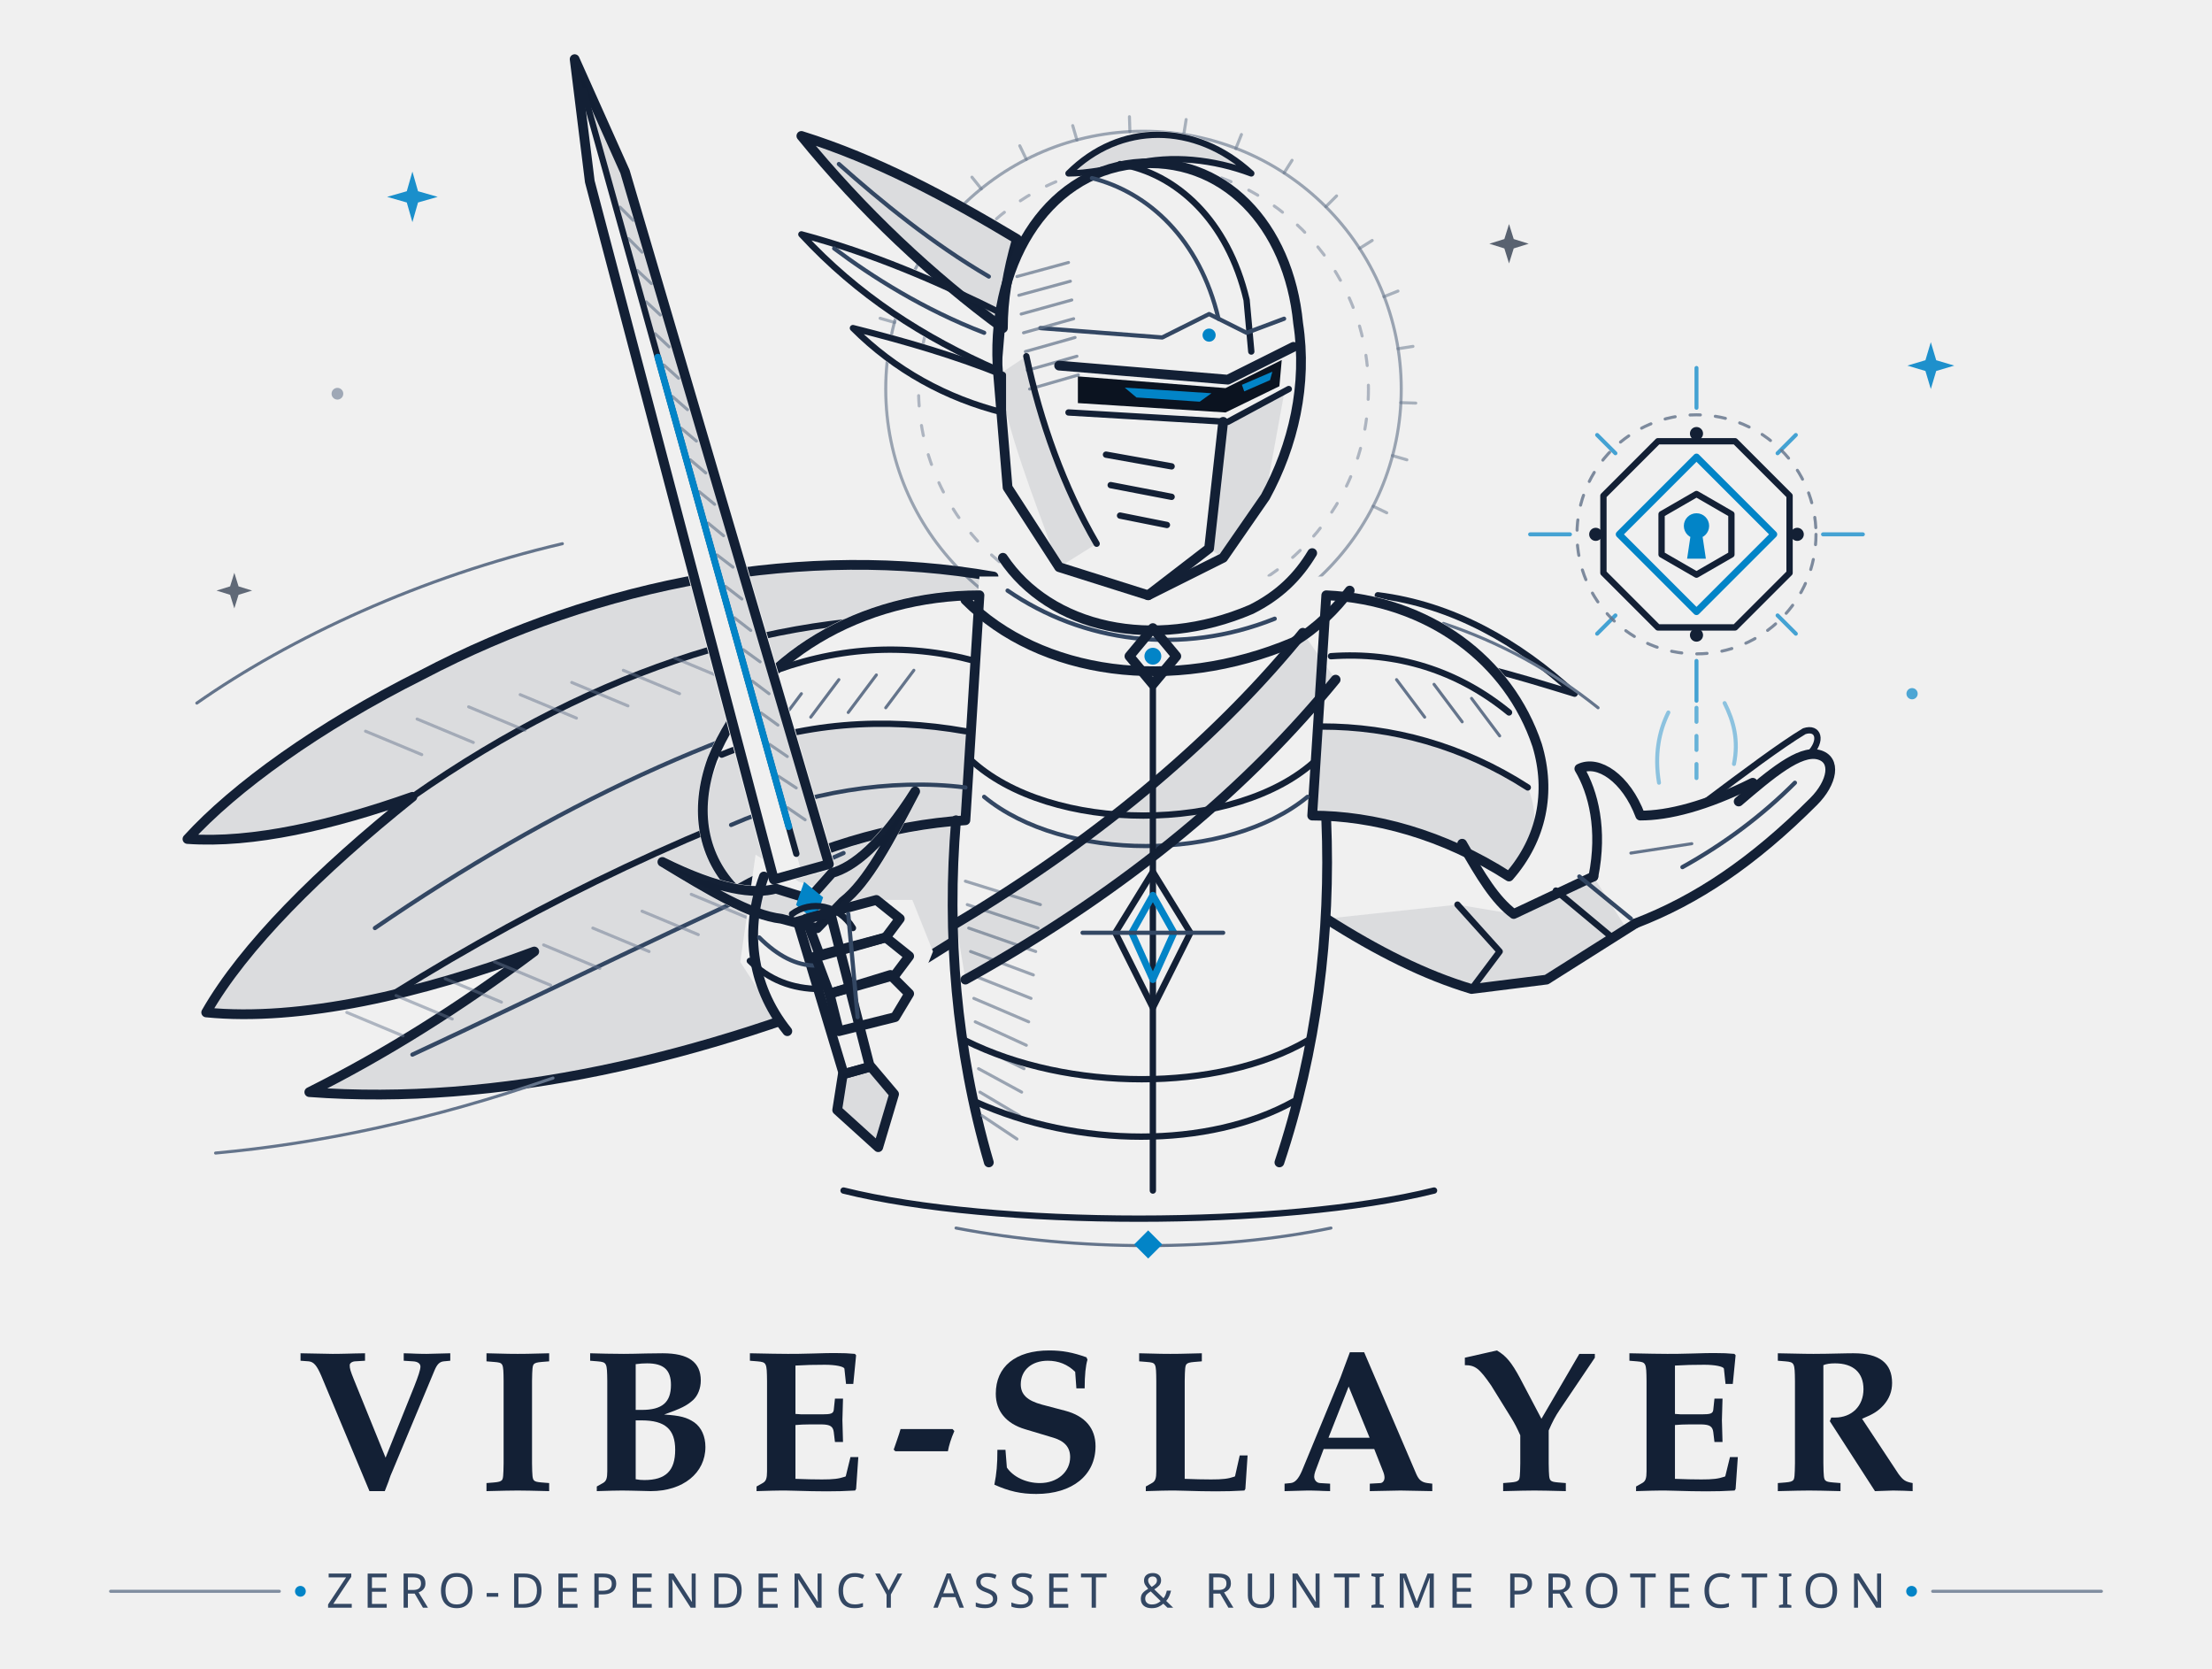
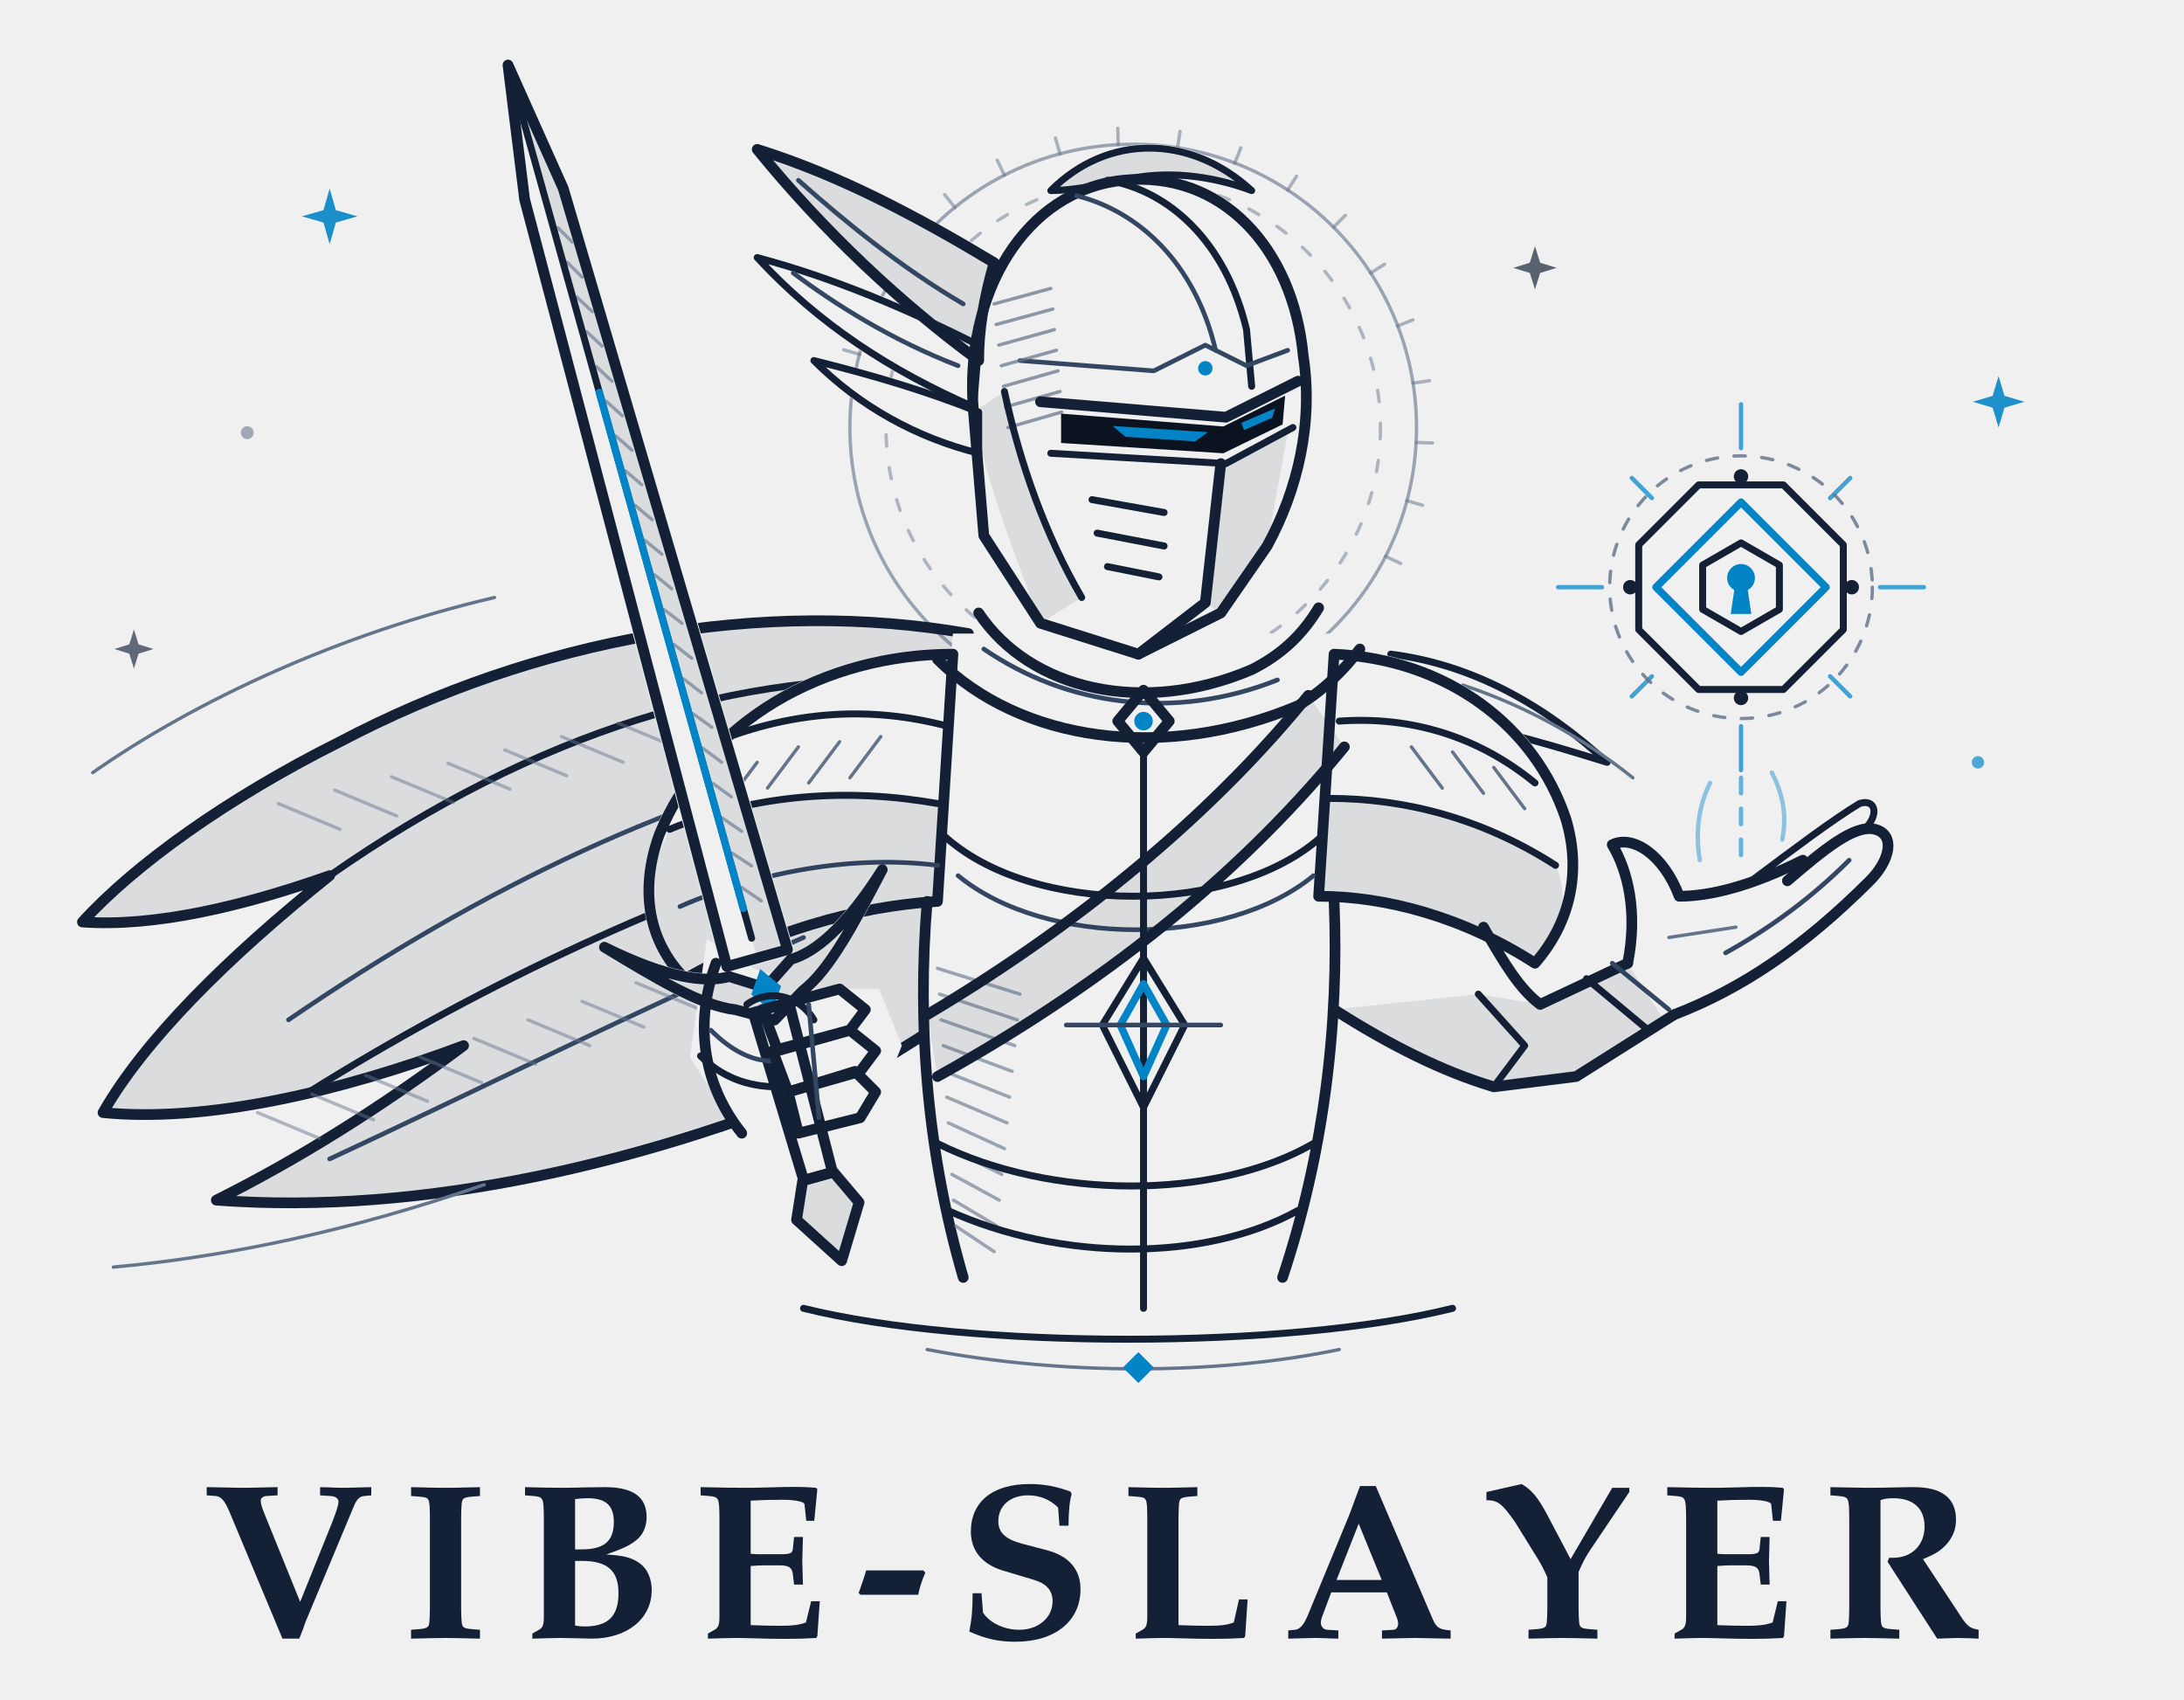
- <svg xmlns="http://www.w3.org/2000/svg" width="472" height="356" viewBox="104 20 472 356" role="img" aria-label="Vibe-Slayer — Zero-Dependency Asset and Runtime Protection">
+ <svg xmlns="http://www.w3.org/2000/svg" width="424" height="330" viewBox="128 20 424 330" role="img" aria-label="Vibe-Slayer">
  <defs>
    <style>
      .ink-heavy { fill: none; stroke: #132035; stroke-width: 2.08; stroke-linecap: round; stroke-linejoin: round; }
      .ink-med   { fill: none; stroke: #132035; stroke-width: 1.35; stroke-linecap: round; stroke-linejoin: round; }
      .ink-fine  { fill: none; stroke: #334763; stroke-width: 0.9; stroke-linecap: round; stroke-linejoin: round; }
      .ink-hair  { fill: none; stroke: #64748B; stroke-width: 0.65; stroke-linecap: round; stroke-linejoin: round; }
      .ink-fill  { fill: #132035; stroke: none; }
-       .ink-mid-fill { fill: #334763; stroke: none; }
      .ink-shade { fill: #132035; fill-opacity: 0.09; stroke: none; }
      .accent-line { fill: none; stroke: #0284C7; stroke-width: 1.45; stroke-linecap: round; stroke-linejoin: round; }
      .accent-fine { fill: none; stroke: #0284C7; stroke-width: 0.85; stroke-linecap: round; stroke-linejoin: round; }
      .accent-fill { fill: #0284C7; stroke: none; }
    </style>
    <mask id="mask-behind-all">
      <rect x="0" y="0" width="680" height="384" fill="white" />
      <path d="M 317,100 C 315,77 327,57 346,55 C 365,53 379,68 381,89 C 383,102 380,115 374,126 L 365,139 L 349,147 L 330,141 L 319,124 Z" fill="black" stroke="black" stroke-width="2.2" />
      <path d="M 318,90 C 303,79 288,65 275,49 C 291,54 306,62 321,71 C 319,78 318,84 318,90 Z" fill="black" stroke="black" stroke-width="1.8" />
      <path d="M 317,99 C 301,92 287,83 275,70 C 290,74 304,80 318,87 Z" fill="black" stroke="black" stroke-width="1.6" />
      <path d="M 318,108 C 306,105 295,99 286,90 C 298,93 308,96 318,100 Z" fill="black" stroke="black" stroke-width="1.5" />
      <path d="M 332,57 C 343,46 359,46 371,57 C 363,54 354,53 346,55 C 341,56 336,57 332,57 Z" fill="black" stroke="black" stroke-width="1.5" />
      <path d="M 313,147 C 288,147 265,160 256,182 C 252,193 254,203 261,210 C 277,201 294,196 310,195 Z" fill="black" stroke="black" stroke-width="2.2" />
      <path d="M 387,147 C 409,148 426,161 432,179 C 435,189 433,199 426,207 C 412,198 397,194 384,194 Z" fill="black" stroke="black" stroke-width="2.2" />
      <path d="M 313,143 L 387,143 L 388,200 C 388,224 385,246 377,269 L 349,278 L 315,269 C 308,246 306,224 308,198 Z" fill="black" />
      <path d="M 385,204 L 417,228 L 439,225 L 463,205 L 486,192 L 494,181 L 472,185 L 456,188 L 444,185 L 434,202 L 420,196 Z" fill="black" stroke="black" stroke-width="2.0" />
      <path d="M 269.12,207.64 L 229.85,58.72 L 226.62,32.62 L 237.36,56.62 L 280.88,204.36 Z" fill="black" stroke="black" stroke-width="2.4" />
      <path d="M 245.34,203.89 C 257.39,209.88 264.94,210.88 269.57,209.59 L 276.61,211.78 L 281.51,206.26 C 286.13,204.97 292.07,200.20 299.28,188.84 C 293.86,199.18 289.13,208.28 283.83,212.36 L 278.36,218.04 L 270.74,216.02 C 264.09,215.27 255.33,209.93 245.34,203.89 Z" fill="black" stroke="black" stroke-width="2.2" />
      <path d="M 274.22,216.60 L 284.03,249.16 L 289.62,247.60 L 281.16,214.66 Z" fill="black" stroke="black" stroke-width="2.0" />
      <path d="M 283.84,249.21 L 282.64,256.82 L 291.40,264.75 L 294.78,253.43 L 289.81,247.55 Z" fill="black" stroke="black" stroke-width="2.0" />
      <path d="M 266,204 L 263,225 L 274,242 L 296,238 L 302,223 L 298,213 L 286,213 L 274,209 Z" fill="black" stroke="black" stroke-width="2.0" />
    </mask>
    <mask id="mask-behind-sword">
      <rect x="0" y="0" width="680" height="384" fill="white" />
      <path d="M 269.12,207.64 L 229.85,58.72 L 226.62,32.62 L 237.36,56.62 L 280.88,204.36 Z" fill="black" stroke="black" stroke-width="2.4" />
      <path d="M 245.34,203.89 C 257.39,209.88 264.94,210.88 269.57,209.59 L 276.61,211.78 L 281.51,206.26 C 286.13,204.97 292.07,200.20 299.28,188.84 C 293.86,199.18 289.13,208.28 283.83,212.36 L 278.36,218.04 L 270.74,216.02 C 264.09,215.27 255.33,209.93 245.34,203.89 Z" fill="black" stroke="black" stroke-width="2.2" />
      <path d="M 274.22,216.60 L 284.03,249.16 L 289.62,247.60 L 281.16,214.66 Z" fill="black" stroke="black" stroke-width="2.0" />
      <path d="M 283.84,249.21 L 282.64,256.82 L 291.40,264.75 L 294.78,253.43 L 289.81,247.55 Z" fill="black" stroke="black" stroke-width="2.0" />
      <path d="M 266,204 L 263,225 L 274,242 L 296,238 L 302,223 L 298,213 L 286,213 L 274,209 Z" fill="black" stroke="black" stroke-width="2.0" />
    </mask>
  </defs>
  <g id="paladin-halo" mask="url(#mask-behind-all)">
    <circle cx="348" cy="103" r="55" class="ink-hair" opacity="0.62" />
    <circle cx="348" cy="103" r="48" class="ink-hair" stroke-dasharray="2.2 4.2" opacity="0.48" />
    <g class="ink-hair" opacity="0.52">
      <line x1="294.9" y1="88.8" x2="291.8" y2="87.9" />
      <line x1="299.0" y1="78.0" x2="296.1" y2="76.6" />
      <line x1="305.3" y1="68.4" x2="302.8" y2="66.4" />
      <line x1="313.4" y1="60.3" x2="311.4" y2="57.8" />
      <line x1="323.0" y1="54.0" x2="321.6" y2="51.1" />
      <line x1="333.8" y1="49.9" x2="332.9" y2="46.8" />
      <line x1="345.1" y1="48.1" x2="345.0" y2="44.9" />
      <line x1="356.6" y1="48.7" x2="357.1" y2="45.5" />
      <line x1="367.7" y1="51.7" x2="368.9" y2="48.7" />
      <line x1="378.0" y1="56.9" x2="379.7" y2="54.2" />
      <line x1="386.9" y1="64.1" x2="389.2" y2="61.8" />
      <line x1="394.1" y1="73.0" x2="396.8" y2="71.3" />
      <line x1="399.3" y1="83.3" x2="402.3" y2="82.1" />
      <line x1="402.3" y1="94.4" x2="405.5" y2="93.9" />
      <line x1="402.9" y1="105.9" x2="406.1" y2="106.0" />
      <line x1="401.1" y1="117.2" x2="404.2" y2="118.1" />
      <line x1="397.0" y1="128.0" x2="399.9" y2="129.4" />
    </g>
    <path class="accent-fill" d="M 192.00,56.60 L 193.20,60.80 L 197.40,62.00 L 193.20,63.20 L 192.00,67.40 L 190.80,63.20 L 186.60,62.00 L 190.80,60.80 Z" opacity="0.9" />
    <path class="ink-fill" d="M 154.00,142.20 L 154.90,145.10 L 157.80,146.00 L 154.90,146.90 L 154.00,149.80 L 153.10,146.90 L 150.20,146.00 L 153.10,145.10 Z" opacity="0.65" />
    <path class="ink-fill" d="M 426.00,67.80 L 427.00,71.00 L 430.20,72.00 L 427.00,73.00 L 426.00,76.20 L 425.00,73.00 L 421.80,72.00 L 425.00,71.00 Z" opacity="0.68" />
    <path class="accent-fill" d="M 516.00,93.00 L 517.15,96.85 L 521.00,98.00 L 517.15,99.15 L 516.00,103.00 L 514.85,99.15 L 511.00,98.00 L 514.85,96.85 Z" opacity="0.88" />
    <circle cx="176" cy="104" r="1.25" fill="#64748B" opacity="0.58" />
    <circle cx="512" cy="168" r="1.2" fill="#0284C7" opacity="0.68" />
  </g>
  <g id="paladin-cloak" mask="url(#mask-behind-all)">
    <path class="ink-shade" d="M 316,143 C 276,136 232,144 194,164 C 172,175 154,188 144,199 C 158,200 175,196 192,190 C 172,206 156,222 148,236 C 168,238 194,232 218,223 C 202,235 186,245 170,253 C 210,256 254,246 296,228 L 312,218 Z" />
    <path class="ink-heavy" d="M 316,143 C 276,136 232,144 194,164 C 172,175 154,188 144,199 C 158,200 175,196 192,190 C 172,206 156,222 148,236 C 168,238 194,232 218,223 C 202,235 186,245 170,253 C 210,256 254,246 296,228 L 312,218 Z" />
    <path class="ink-med" d="M 310,152 C 272,150 232,162 192,190" />
    <path class="ink-fine" d="M 298,166 C 260,174 222,192 184,218" />
    <path class="ink-med" d="M 290,184 C 254,196 220,212 188,232" />
    <path class="ink-fine" d="M 284,202 C 252,216 220,232 192,245" />
    <path class="ink-hair" d="M 224,136 C 194,143 166,156 146,170" />
    <path class="ink-hair" d="M 222,250 C 196,259 172,264 150,266" />
    <g class="ink-hair" opacity="0.48">
      <line x1="178.0" y1="236.0" x2="190.0" y2="241.0" />
      <line x1="188.5" y1="232.4" x2="200.5" y2="237.4" />
      <line x1="199.0" y1="228.8" x2="211.0" y2="233.8" />
      <line x1="209.5" y1="225.2" x2="221.5" y2="230.2" />
      <line x1="220.0" y1="221.6" x2="232.0" y2="226.6" />
      <line x1="230.5" y1="218.0" x2="242.5" y2="223.0" />
      <line x1="241.0" y1="214.4" x2="253.0" y2="219.4" />
      <line x1="251.5" y1="210.8" x2="263.5" y2="215.8" />
      <line x1="262.0" y1="207.2" x2="274.0" y2="212.2" />
      <line x1="182.0" y1="176.0" x2="194.0" y2="181.0" />
      <line x1="193.0" y1="173.4" x2="205.0" y2="178.4" />
      <line x1="204.0" y1="170.8" x2="216.0" y2="175.8" />
      <line x1="215.0" y1="168.2" x2="227.0" y2="173.2" />
      <line x1="226.0" y1="165.6" x2="238.0" y2="170.6" />
      <line x1="237.0" y1="163.0" x2="249.0" y2="168.0" />
      <line x1="248.0" y1="160.4" x2="260.0" y2="165.4" />
      <line x1="259.0" y1="157.8" x2="271.0" y2="162.8" />
    </g>
    <path class="ink-med" d="M 398,147 C 414,149 428,157 440,168 C 427,164 414,160 400,159" />
    <path class="ink-hair" d="M 412,153 C 424,157 435,163 445,171" />
  </g>
  <g id="paladin-body" mask="url(#mask-behind-sword)">
    <path class="ink-heavy" d="M 318,90 C 303,79 288,65 275,49 C 291,54 306,62 321,71 C 319,78 318,84 318,90 Z" />
    <path class="ink-shade" d="M 318,90 C 303,79 288,65 275,49 C 291,54 306,62 321,71 C 319,78 318,84 318,90 Z" />
    <path class="ink-fine" d="M 315,79 C 303,72 292,63 283,55" />
    <path class="ink-med" d="M 317,99 C 301,92 287,83 275,70 C 290,74 304,80 318,87 Z" />
    <path class="ink-fine" d="M 314,91 C 301,86 290,79 282,73" />
    <path class="ink-med" d="M 318,108 C 306,105 295,99 286,90 C 298,93 308,96 318,100 Z" />
    <path class="ink-med" d="M 332,57 C 343,46 359,46 371,57 C 363,54 354,53 346,55 C 341,56 336,57 332,57 Z" />
    <path class="ink-shade" d="M 332,57 C 343,46 359,46 371,57 C 363,54 354,53 346,55 C 341,56 336,57 332,57 Z" />
    <path class="ink-heavy" d="M 317,100 C 315,77 327,57 346,55 C 365,53 379,68 381,89 C 383,102 380,115 374,126 L 365,139 L 349,147 L 330,141 L 319,124 Z" />
    <path class="ink-med" d="M 343,55 C 355,57 366,67 370,84 L 371,95" />
    <path class="ink-fine" d="M 337,58 C 349,61 360,71 364,88" />
    <path class="ink-fine" d="M 326,90 L 352,92 L 362,87 L 370,91 L 378,88" />
    <circle cx="362" cy="91.5" r="1.4" class="accent-fill" />
    <g class="ink-hair" opacity="0.72">
      <line x1="321.0" y1="79.0" x2="332.0" y2="76.0" />
      <line x1="321.4" y1="83.0" x2="332.4" y2="80.0" />
      <line x1="321.9" y1="87.0" x2="332.7" y2="84.0" />
      <line x1="322.4" y1="91.0" x2="333.1" y2="88.0" />
      <line x1="322.8" y1="95.0" x2="333.4" y2="92.0" />
      <line x1="323.2" y1="99.0" x2="333.8" y2="96.0" />
      <line x1="323.7" y1="103.0" x2="334.1" y2="100.0" />
    </g>
    <path class="ink-med" d="M 323,96 C 326,110 331,124 338,136" />
    <path class="ink-shade" d="M 317,100 C 319,112 324,125 330,141 L 338,136 C 331,124 326,110 323,96 Z" />
    <path class="ink-heavy" d="M 330,98 L 366,101 L 380,94" />
    <path class="ink-med" d="M 332,108 L 366,110 L 379,103" />
    <path fill="#0B1320" d="M 334,100.3 L 365.5,102.8 L 377.5,96.8 L 377,102.4 L 365.5,108 L 334,106 Z" />
    <path class="accent-fill" d="M 344,102.7 L 362.5,103.9 L 360,105.7 L 346.5,104.8 Z" />
    <path class="accent-fill" d="M 369,102.1 L 375.5,99.3 L 375,101.1 L 369.5,103.5 Z" />
    <path class="ink-heavy" d="M 365,110 L 362,137 L 349,147" />
    <path class="ink-shade" d="M 365,110 L 378,104 L 374,126 L 365,139 L 362,137 Z" />
    <path class="ink-med" d="M 340,117 L 354,119.5" />
    <path class="ink-med" d="M 341,123.5 L 354,126" />
    <path class="ink-med" d="M 343,130 L 353,132" />
    <path class="ink-heavy" d="M 318,139 C 328,154 350,159 371,150 C 377,147 381,143 384,138" />
    <path class="ink-heavy" d="M 310,148 C 326,164 354,168 380,157 C 385,154 389,150 392,146" />
    <path class="ink-fine" d="M 319,146 C 335,157 356,160 376,152" />
    <path class="ink-heavy" d="M 350,154 L 355,160 L 350,166 L 345,160 Z" />
    <circle cx="350" cy="160" r="1.8" class="accent-fill" />
    <path class="ink-heavy" d="M 313,147 C 288,147 265,160 256,182 C 252,193 254,203 261,210 C 277,201 294,196 310,195 Z" />
    <path class="ink-med" d="M 267,164 C 282,158 297,157 312,161" />
    <path class="ink-med" d="M 258,181 C 275,174 293,173 310,176" />
    <path class="ink-fine" d="M 260,196 C 276,189 294,186 310,188" />
    <path class="ink-shade" d="M 258,181 C 275,174 293,173 310,176 L 310,195 C 294,196 277,201 261,210 C 254,203 252,193 258,181 Z" />
    <path class="ink-hair" d="M 275,168 L 269,176 M 283,165 L 277,173 M 291,164 L 285,172 M 299,163 L 293,171" />
    <path class="ink-heavy" d="M 387,147 C 409,148 426,161 432,179 C 435,189 433,199 426,207 C 412,198 397,194 384,194 Z" />
    <path class="ink-med" d="M 388,160 C 402,159 415,163 426,172" />
    <path class="ink-med" d="M 386,175 C 401,175 416,179 430,188" />
    <path class="ink-shade" d="M 386,175 C 401,175 416,179 430,188 C 433,195 431,202 426,207 C 412,198 397,194 384,194 Z" />
    <path class="ink-hair" d="M 418,169 L 424,177 M 410,166 L 416,174 M 402,165 L 408,173" />
    <path class="ink-heavy" d="M 308,195 C 306,219 308,244 315,268" />
    <path class="ink-heavy" d="M 387,195 C 388,219 385,244 377,268" />
    <path class="ink-med" d="M 311,182 C 328,198 368,198 385,182" />
    <path class="ink-fine" d="M 314,190 C 331,204 366,204 383,190" />
    <path class="ink-med" d="M 350,166 L 350,274" />
    <g class="ink-hair" opacity="0.62">
      <line x1="310.0" y1="208.0" x2="326.0" y2="213.0" />
      <line x1="310.4" y1="213.0" x2="325.5" y2="218.0" />
      <line x1="310.7" y1="218.0" x2="325.0" y2="223.0" />
      <line x1="311.1" y1="223.0" x2="324.5" y2="228.0" />
      <line x1="311.4" y1="228.0" x2="324.0" y2="233.0" />
      <line x1="311.8" y1="233.0" x2="323.5" y2="238.0" />
      <line x1="312.1" y1="238.0" x2="323.0" y2="243.0" />
      <line x1="312.4" y1="243.0" x2="322.5" y2="248.0" />
      <line x1="312.8" y1="248.0" x2="322.0" y2="253.0" />
      <line x1="313.1" y1="253.0" x2="321.5" y2="258.0" />
      <line x1="313.5" y1="258.0" x2="321.0" y2="263.0" />
    </g>
    <path class="ink-heavy" d="M 382,155 C 365,176 340,198 308,217" />
    <path class="ink-heavy" d="M 389,165 C 371,187 346,209 310,229" />
    <path class="ink-shade" d="M 382,155 C 365,176 340,198 308,217 L 310,229 C 346,209 371,187 389,165 Z" />
    <path class="ink-med" d="M 350,206 L 358,219 L 350,235 L 342,219 Z" />
    <path class="accent-line" d="M 350,211 L 354.5,219 L 350,229 L 345.5,219 Z" />
    <line class="ink-fine" x1="335" y1="219" x2="365" y2="219" />
    <path class="ink-med" d="M 310,242 C 332,253 364,253 383,242" />
    <path class="ink-med" d="M 312,255 C 334,265 362,265 380,255" />
    <path class="ink-med" d="M 284,274 C 316,282 378,282 410,274" />
    <path class="ink-hair" d="M 308,282 C 334,287 364,287 388,282" />
    <path class="accent-fill" d="M 349,282.5 L 352,285.5 L 349,288.5 L 346,285.5 Z" />
    <path class="ink-heavy" d="M 416,200 C 420,207 423,212 427,215 L 444,207" />
    <path class="ink-heavy" d="M 387,216 C 398,223 408,228 418,231 L 434,229 L 453,217" />
    <path class="ink-med" d="M 415,213 L 424,223 L 418,231" />
    <path class="ink-med" d="M 436,210 L 448,220" />
    <path class="ink-fine" d="M 441,207 L 452,216" />
    <path class="ink-shade" d="M 387,216 C 398,223 408,228 418,231 L 434,229 L 451,218 L 444,207 L 427,215 L 415,213 Z" />
    <path class="ink-heavy" d="M 444,207 C 446,197 444,189 441,184 C 445,182 451,186 454,194 C 460,194 468,192 478,187" />
    <path class="ink-heavy" d="M 453,217 C 466,212 478,204 491,191 C 495,187 496,182 492,181 C 488,180 482,185 475,191" />
    <path class="ink-med" d="M 468,191 C 476,185 484,179 489,176 C 492,175 493,178 490,181" />
    <path class="ink-fine" d="M 463,205 C 472,200 480,194 487,187" />
    <path class="ink-hair" d="M 452,202 L 465,200" />
    <path class="accent-fine" d="M 466,186 L 466,170" opacity="0.58" stroke-dasharray="3 3" />
    <path class="accent-fine" d="M 458,187 C 457,181 458,176 460,172" opacity="0.42" />
    <path class="accent-fine" d="M 474,183 C 475,178 474,174 472,170" opacity="0.42" />
  </g>
  <g id="paladin-sword">
    <path class="ink-heavy" d="M 269.12,207.64 L 229.85,58.72 L 226.62,32.62 L 237.36,56.62 L 280.88,204.36 Z" />
    <path class="ink-shade" d="M 275.00,206.00 L 226.62,32.62 L 237.36,56.62 L 280.88,204.36 Z" />
    <g class="ink-hair" opacity="0.62">
      <line x1="272.0" y1="192.3" x2="275.8" y2="194.9" />
      <line x1="270.1" y1="185.6" x2="273.9" y2="188.1" />
      <line x1="268.2" y1="178.8" x2="272.0" y2="181.4" />
      <line x1="266.4" y1="172.1" x2="270.0" y2="174.7" />
      <line x1="264.5" y1="165.3" x2="268.1" y2="168.0" />
      <line x1="262.6" y1="158.6" x2="266.2" y2="161.2" />
      <line x1="260.7" y1="151.8" x2="264.2" y2="154.5" />
      <line x1="258.8" y1="145.1" x2="262.3" y2="147.8" />
      <line x1="257.0" y1="138.4" x2="260.4" y2="141.0" />
      <line x1="255.1" y1="131.6" x2="258.4" y2="134.3" />
      <line x1="253.2" y1="124.9" x2="256.5" y2="127.6" />
      <line x1="251.3" y1="118.1" x2="254.6" y2="120.9" />
      <line x1="249.4" y1="111.4" x2="252.6" y2="114.1" />
      <line x1="247.5" y1="104.6" x2="250.7" y2="107.4" />
      <line x1="245.7" y1="97.9" x2="248.8" y2="100.7" />
      <line x1="243.8" y1="91.2" x2="246.8" y2="94.0" />
      <line x1="241.9" y1="84.4" x2="244.9" y2="87.2" />
      <line x1="240.0" y1="77.7" x2="243.0" y2="80.5" />
      <line x1="238.1" y1="70.9" x2="241.0" y2="73.8" />
      <line x1="236.3" y1="64.2" x2="239.1" y2="67.0" />
    </g>
    <path class="ink-med" d="M 273.92,202.15 L 228.50,39.37" />
    <path class="accent-line" d="M 272.31,196.37 L 244.36,96.20" />
    <path class="ink-heavy" d="M 245.34,203.89 C 257.39,209.88 264.94,210.88 269.57,209.59 L 276.61,211.78 L 281.51,206.26 C 286.13,204.97 292.07,200.20 299.28,188.84 C 293.86,199.18 289.13,208.28 283.83,212.36 L 278.36,218.04 L 270.74,216.02 C 264.09,215.27 255.33,209.93 245.34,203.89 Z" />
    <path class="ink-shade" d="M 245.34,203.89 C 257.39,209.88 264.94,210.88 269.57,209.59 L 276.61,211.78 L 281.51,206.26 C 286.13,204.97 292.07,200.20 299.28,188.84 C 293.86,199.18 289.13,208.28 283.83,212.36 L 278.36,218.04 L 270.74,216.02 C 264.09,215.27 255.33,209.93 245.34,203.89 Z" />
    <path class="accent-fill" d="M 275.59,208.12 L 279.64,211.45 L 277.90,216.40 L 273.86,213.07 Z" />
    <path class="ink-heavy" d="M 274.22,216.60 L 284.03,249.16 L 289.62,247.60 L 281.16,214.66 Z" />
    <path class="ink-heavy" d="M 283.84,249.21 L 282.64,256.82 L 291.40,264.75 L 294.78,253.43 L 289.81,247.55 Z" />
    <path class="ink-shade" d="M 283.84,249.21 L 282.64,256.82 L 291.40,264.75 L 294.78,253.43 L 289.81,247.55 Z" />
    <path class="ink-heavy" d="M 267,207 C 263,218 264,230 272,240" />
    <path class="ink-med" d="M 264,225 C 268,229 273,231 279,231" />
    <path class="ink-fine" d="M 266,220 C 270,224 274,226 278,226" />
    <path class="ink-heavy" d="M 276,216 L 291,212 L 296,216 L 293,220 L 279,224 Z" />
    <path class="ink-heavy" d="M 278,224 L 293,220 L 298,224 L 295,228 L 281,232 Z" />
    <path class="ink-heavy" d="M 281,232 L 294,228 L 298,232 L 295,237 L 283,240 Z" />
    <path class="ink-med" d="M 273,215 C 277,212 283,213 286,218" />
    <path class="ink-fine" d="M 285,215 L 287,237" />
  </g>
  <g id="crypto-ward">
    <g class="accent-fine" opacity="0.72">
      <line x1="493.0" y1="134.0" x2="501.5" y2="134.0" />
      <line x1="483.3" y1="151.3" x2="487.2" y2="155.2" />
      <line x1="466.0" y1="161.0" x2="466.0" y2="169.5" />
      <line x1="448.7" y1="151.3" x2="444.8" y2="155.2" />
      <line x1="439.0" y1="134.0" x2="430.5" y2="134.0" />
      <line x1="448.7" y1="116.7" x2="444.8" y2="112.8" />
      <line x1="466.0" y1="107.0" x2="466.0" y2="98.5" />
      <line x1="483.3" y1="116.7" x2="487.2" y2="112.8" />
    </g>
    <circle cx="466.0" cy="134.0" r="25.5" class="ink-hair" stroke-dasharray="2.2 3.2" opacity="0.82" />
    <polygon points="485.86,142.23 474.23,153.86 457.77,153.86 446.14,142.23 446.14,125.77 457.77,114.14 474.23,114.14 485.86,125.77" class="ink-med" />
    <polygon points="466.00,117.50 482.50,134.00 466.00,150.50 449.50,134.00" class="accent-line" />
    <polygon points="466.00,125.40 473.45,129.70 473.45,138.30 466.00,142.60 458.55,138.30 458.55,129.70" class="ink-med" />
    <circle cx="466.0" cy="132.2" r="2.7" class="accent-fill" />
    <path class="accent-fill" d="M 464.7,134.5 L 467.3,134.5 L 468.0,139.2 L 464.0,139.2 Z" />
    <circle cx="466.0" cy="112.5" r="1.4" class="ink-fill" />
    <circle cx="466.0" cy="155.5" r="1.4" class="ink-fill" />
    <circle cx="444.5" cy="134.0" r="1.4" class="ink-fill" />
    <circle cx="487.5" cy="134.0" r="1.4" class="ink-fill" />
  </g>
  <g id="wordmark" class="ink-fill">
    <path d="M340 644V681C300 680 268 680 248 679C214 678 191 678 179 678C164 678 164 678 20 681V644L61 641C86 638 101 620 123 569L362 -3H438C448 23 453 36 457 46C459 52 462 62 467 75C469 79 472 86 476 96L684 594C697 626 710 639 731 641L763 644V681C690 679 659 678 646 678C636 678 618 678 591 679C582 680 559 680 532 681V644L578 641C601 640 615 630 615 615C615 600 605 569 584 516L442 163L285 550C267 595 264 605 264 622C264 632 276 640 290 641Z" transform="translate(167.27,338.00) scale(0.043,-0.043)" />
    <path d="M350 641V681C230 678 230 678 194 678C159 678 158 678 39 681V641L76 638C123 634 123 634 124 543V135C123 74 122 58 115 51C109 45 100 42 76 40L39 37V-3C123 -1 159 0 194 0C230 0 265 -1 350 -3V37L313 40C290 42 281 44 275 50C267 58 266 72 265 135V543C266 603 267 619 274 627C280 633 289 636 313 638Z" transform="translate(206.13,338.00) scale(0.043,-0.043)" />
    <path d="M39 644 76 641C122 637 123 633 124 543V95C124 61 119 47 104 38L72 20V-3C139 -1 167 0 198 0C223 0 253 -1 301 -2C331 -3 331 -3 340 -3C500 -3 611 87 611 216C611 269 591 313 556 338C519 363 486 372 406 377C491 407 519 421 551 450C574 472 588 508 588 546C588 637 527 681 399 681L316 680C291 679 222 678 206 678L118 679L39 681ZM265 348H295C411 348 461 304 461 202C461 98 414 52 308 52C291 52 282 53 265 56ZM265 627C288 630 302 631 322 631C404 631 440 598 440 524C440 437 396 400 295 400H265Z" transform="translate(228.25,338.00) scale(0.043,-0.043)" />
    <path d="M265 620C319 623 350 624 411 624C465 624 507 615 508 604L516 529H552L566 671L560 678C524 681 506 682 465 682C437 682 409 682 357 680C291 678 261 678 227 678C185 678 139 679 39 681V644L76 641C122 637 123 633 124 543V95C124 61 119 47 104 38L72 20V-3C141 -1 169 0 195 0C213 0 224 0 259 -1C322 -3 374 -4 420 -4C475 -4 504 -3 561 0L566 8L577 166H538L515 72C515 71 514 70 512 69C479 58 453 55 396 55C355 55 316 56 265 58V325C290 327 309 328 332 328H398C437 327 451 318 455 291L461 241H501L498 349C498 357 499 392 501 456H461L455 399C452 382 441 378 398 378H332C295 378 284 378 265 380Z" transform="translate(262.34,338.00) scale(0.043,-0.043)" />
    <path d="M50 305C45 287 43 281 31 246C24 227 21 218 16 203L24 195H285C290 223 301 259 317 295L308 305Z" transform="translate(294.01,338.00) scale(0.043,-0.043)" />
    <path d="M72 202C72 127 68 86 57 29C131 -4 189 -17 265 -17C444 -17 559 76 559 220C559 309 507 370 408 396L294 426C220 446 188 476 188 527C188 597 242 644 322 644C375 644 420 626 458 589L464 507H505C505 572 510 620 519 649L514 661C447 685 395 695 329 695C162 695 64 615 64 480C64 395 115 332 210 304L350 262C406 245 433 214 433 166C433 92 369 37 283 37C215 37 151 67 119 114L112 202Z" transform="translate(313.73,338.00) scale(0.043,-0.043)" />
    <path d="M350 641V681C230 678 230 678 194 678C159 678 158 678 39 681V641L76 638C123 634 123 634 124 543V95C124 61 119 47 104 38L72 20V-3C141 -1 169 0 195 0C213 0 224 0 259 -1C322 -3 374 -4 420 -4C475 -4 504 -3 561 0L566 8L577 174H538L515 72C515 71 514 70 512 69C480 58 453 55 396 55C355 55 316 56 265 58V543C266 603 267 619 274 627C280 633 289 636 313 638Z" transform="translate(345.40,338.00) scale(0.043,-0.043)" />
    <path d="M469 206 514 92C518 82 520 72 520 64C520 49 511 38 500 37L447 34V-3C533 -1 579 0 599 0C618 0 667 -1 757 -3V34L733 37C705 41 691 52 678 81L419 686H348C334 649 324 622 320 611C306 572 296 546 291 535L110 97C93 58 76 39 54 37L24 34V-3C98 -1 135 0 137 0C147 0 166 0 193 -1C201 -2 220 -2 250 -3V34L200 37C183 38 171 52 171 69C171 76 173 85 176 94L218 206ZM342 516 446 262H242Z" transform="translate(377.07,338.00) scale(0.043,-0.043)" />
    <path d="M395 356 288 559C247 635 220 668 174 695L15 659V622C66 622 86 607 145 522L246 359C262 333 274 310 290 274V135C289 74 288 58 281 51C275 45 266 42 242 40L205 37V-3C289 -1 325 0 360 0C396 0 431 -1 516 -3V37L479 40C456 42 447 44 441 50C433 58 432 72 431 135V298C449 340 465 370 484 398L660 659V678H583Z" transform="translate(415.93,338.00) scale(0.043,-0.043)" />
    <path d="M265 620C319 623 350 624 411 624C465 624 507 615 508 604L516 529H552L566 671L560 678C524 681 506 682 465 682C437 682 409 682 357 680C291 678 261 678 227 678C185 678 139 679 39 681V644L76 641C122 637 123 633 124 543V95C124 61 119 47 104 38L72 20V-3C141 -1 169 0 195 0C213 0 224 0 259 -1C322 -3 374 -4 420 -4C475 -4 504 -3 561 0L566 8L577 166H538L515 72C515 71 514 70 512 69C479 58 453 55 396 55C355 55 316 56 265 58V325C290 327 309 328 332 328H398C437 327 451 318 455 291L461 241H501L498 349C498 357 499 392 501 456H461L455 399C452 382 441 378 398 378H332C295 378 284 378 265 380Z" transform="translate(450.01,338.00) scale(0.043,-0.043)" />
    <path d="M39 37V-3C123 -1 159 0 194 0C230 0 265 -1 350 -3V37L313 40C290 42 281 44 275 50C267 58 266 72 265 135V622C279 628 297 631 323 631C413 631 464 585 464 503C464 419 406 362 322 362H304L297 344L521 -3L611 0C662 -1 671 -1 708 -3V37C672 44 662 50 638 82L457 356C513 379 537 394 564 424C592 456 606 492 606 534C606 632 542 681 416 681C405 681 381 681 347 680C320 679 239 678 216 678C188 678 188 678 39 681V644L76 641C122 637 123 633 124 543V135C123 75 122 58 115 51C109 45 100 42 76 40Z" transform="translate(481.68,338.00) scale(0.043,-0.043)" />
  </g>
-   <g id="subtitle">
-     <line x1="127.6" y1="359.5" x2="163.6" y2="359.5" class="ink-hair" opacity="0.8" />
-     <line x1="516.4" y1="359.5" x2="552.4" y2="359.5" class="ink-hair" opacity="0.8" />
-     <circle cx="168.1" cy="359.5" r="1.15" class="accent-fill" />
-     <circle cx="511.9" cy="359.5" r="1.15" class="accent-fill" />
-     <g class="ink-mid-fill">
-       <path d="M533 0H38V68L414 634H50V714H523V646L147 80H533Z" transform="translate(173.62,363.00) scale(0.0102,-0.0102)" />
-       <path d="M496 0H97V714H496V635H187V412H478V334H187V79H496Z" transform="translate(181.46,363.00) scale(0.0102,-0.0102)" />
-       <path d="M294 714Q427 714 490.5 663.5Q554 613 554 511Q554 454 533.0 416.0Q512 378 479.5 355.5Q447 333 411 320L607 0H502L329 295H187V0H97V714ZM289 636H187V371H294Q381 371 421.0 405.5Q461 440 461 507Q461 577 419.0 606.5Q377 636 289 636Z" transform="translate(189.13,363.00) scale(0.0102,-0.0102)" />
-       <path d="M720 358Q720 247 682.5 164.5Q645 82 572.0 36.0Q499 -10 391 -10Q280 -10 206.5 36.0Q133 82 97.0 165.0Q61 248 61 359Q61 469 97.0 551.0Q133 633 206.5 679.0Q280 725 392 725Q499 725 572.0 679.5Q645 634 682.5 551.5Q720 469 720 358ZM156 358Q156 223 213.0 145.5Q270 68 391 68Q513 68 569.0 145.5Q625 223 625 358Q625 493 569.0 569.5Q513 646 392 646Q271 646 213.5 569.5Q156 493 156 358Z" transform="translate(197.47,363.00) scale(0.0102,-0.0102)" />
-       <path d="M40 229V307H282V229Z" transform="translate(207.44,363.00) scale(0.0102,-0.0102)" />
-       <path d="M669 364Q669 183 570.5 91.5Q472 0 296 0H97V714H317Q425 714 504.0 674.0Q583 634 626.0 556.5Q669 479 669 364ZM574 361Q574 504 503.5 570.5Q433 637 304 637H187V77H284Q574 77 574 361Z" transform="translate(212.72,363.00) scale(0.0102,-0.0102)" />
-       <path d="M496 0H97V714H496V635H187V412H478V334H187V79H496Z" transform="translate(222.17,363.00) scale(0.0102,-0.0102)" />
-       <path d="M286 714Q426 714 490.0 659.0Q554 604 554 504Q554 445 527.5 393.5Q501 342 438.5 310.0Q376 278 269 278H187V0H97V714ZM278 637H187V355H259Q361 355 411.0 388.0Q461 421 461 500Q461 569 417.0 603.0Q373 637 278 637Z" transform="translate(229.84,363.00) scale(0.0102,-0.0102)" />
-       <path d="M496 0H97V714H496V635H187V412H478V334H187V79H496Z" transform="translate(238.01,363.00) scale(0.0102,-0.0102)" />
-       <path d="M663 0H558L176 593H172Q174 558 177.0 506.0Q180 454 180 399V0H97V714H201L582 123H586Q585 139 583.5 171.0Q582 203 580.5 241.0Q579 279 579 311V714H663Z" transform="translate(245.68,363.00) scale(0.0102,-0.0102)" />
-       <path d="M669 364Q669 183 570.5 91.5Q472 0 296 0H97V714H317Q425 714 504.0 674.0Q583 634 626.0 556.5Q669 479 669 364ZM574 361Q574 504 503.5 570.5Q433 637 304 637H187V77H284Q574 77 574 361Z" transform="translate(255.43,363.00) scale(0.0102,-0.0102)" />
-       <path d="M496 0H97V714H496V635H187V412H478V334H187V79H496Z" transform="translate(264.88,363.00) scale(0.0102,-0.0102)" />
-       <path d="M663 0H558L176 593H172Q174 558 177.0 506.0Q180 454 180 399V0H97V714H201L582 123H586Q585 139 583.5 171.0Q582 203 580.5 241.0Q579 279 579 311V714H663Z" transform="translate(272.55,363.00) scale(0.0102,-0.0102)" />
-       <path d="M403 645Q288 645 222.0 568.0Q156 491 156 357Q156 224 217.5 146.5Q279 69 402 69Q449 69 491.0 77.0Q533 85 573 97V19Q533 4 490.5 -3.0Q448 -10 389 -10Q280 -10 207.0 35.0Q134 80 97.5 163.0Q61 246 61 358Q61 466 100.5 548.5Q140 631 217.0 677.5Q294 724 404 724Q517 724 601 682L565 606Q532 621 491.5 633.0Q451 645 403 645Z" transform="translate(282.30,363.00) scale(0.0102,-0.0102)" />
-       <path d="M283 363 469 714H566L328 277V0H238V273L0 714H98Z" transform="translate(290.75,363.00) scale(0.0102,-0.0102)" />
-       <path d="M545 0 459 221H176L91 0H0L279 717H360L638 0ZM352 517Q349 525 342.0 546.0Q335 567 328.5 589.5Q322 612 318 624Q311 593 302.0 563.5Q293 534 287 517L206 301H432Z" transform="translate(303.17,363.00) scale(0.0102,-0.0102)" />
-       <path d="M502 191Q502 96 433.0 43.0Q364 -10 247 -10Q187 -10 136.0 -1.0Q85 8 51 24V110Q87 94 140.5 81.0Q194 68 251 68Q331 68 371.5 99.0Q412 130 412 183Q412 218 397.0 242.0Q382 266 345.5 286.5Q309 307 244 330Q153 363 106.5 411.0Q60 459 60 542Q60 599 89.0 639.5Q118 680 169.5 702.0Q221 724 288 724Q347 724 396.0 713.0Q445 702 485 684L457 607Q420 623 376.5 634.0Q333 645 286 645Q219 645 185.0 616.5Q151 588 151 541Q151 505 166.0 481.0Q181 457 215.0 438.0Q249 419 307 397Q370 374 413.5 347.5Q457 321 479.5 284.0Q502 247 502 191Z" transform="translate(311.69,363.00) scale(0.0102,-0.0102)" />
-       <path d="M502 191Q502 96 433.0 43.0Q364 -10 247 -10Q187 -10 136.0 -1.0Q85 8 51 24V110Q87 94 140.5 81.0Q194 68 251 68Q331 68 371.5 99.0Q412 130 412 183Q412 218 397.0 242.0Q382 266 345.5 286.5Q309 307 244 330Q153 363 106.5 411.0Q60 459 60 542Q60 599 89.0 639.5Q118 680 169.5 702.0Q221 724 288 724Q347 724 396.0 713.0Q445 702 485 684L457 607Q420 623 376.5 634.0Q333 645 286 645Q219 645 185.0 616.5Q151 588 151 541Q151 505 166.0 481.0Q181 457 215.0 438.0Q249 419 307 397Q370 374 413.5 347.5Q457 321 479.5 284.0Q502 247 502 191Z" transform="translate(319.29,363.00) scale(0.0102,-0.0102)" />
-       <path d="M496 0H97V714H496V635H187V412H478V334H187V79H496Z" transform="translate(326.89,363.00) scale(0.0102,-0.0102)" />
-       <path d="M323 0H233V635H10V714H545V635H323Z" transform="translate(334.56,363.00) scale(0.0102,-0.0102)" />
-       <path d="M304 725Q384 725 430.5 684.5Q477 644 477 571Q477 508 436.5 464.0Q396 420 334 384L527 198Q553 229 569.5 269.5Q586 310 597 357H686Q670 293 646.0 238.0Q622 183 584 142L730 0H611L524 84Q477 42 419.0 16.0Q361 -10 278 -10Q175 -10 114.0 41.0Q53 92 53 186Q53 263 94.5 309.5Q136 356 207 396Q175 432 147.5 473.0Q120 514 120 569Q120 643 169.5 684.0Q219 725 304 725ZM301 653Q259 653 232.5 631.0Q206 609 206 570Q206 534 225.0 503.5Q244 473 280 436Q339 470 364.5 500.5Q390 531 390 571Q390 607 366.0 630.0Q342 653 301 653ZM260 341Q206 309 175.5 276.0Q145 243 145 189Q145 134 182.0 101.0Q219 68 281 68Q345 68 391.0 89.0Q437 110 468 139Z" transform="translate(346.89,363.00) scale(0.0102,-0.0102)" />
-       <path d="M294 714Q427 714 490.5 663.5Q554 613 554 511Q554 454 533.0 416.0Q512 378 479.5 355.5Q447 333 411 320L607 0H502L329 295H187V0H97V714ZM289 636H187V371H294Q381 371 421.0 405.5Q461 440 461 507Q461 577 419.0 606.5Q377 636 289 636Z" transform="translate(361.00,363.00) scale(0.0102,-0.0102)" />
-       <path d="M640 252Q640 178 610.0 118.5Q580 59 518.5 24.5Q457 -10 362 -10Q229 -10 159.5 62.5Q90 135 90 254V714H180V251Q180 164 226.5 116.0Q273 68 367 68Q464 68 507.5 119.5Q551 171 551 252V714H640Z" transform="translate(369.35,363.00) scale(0.0102,-0.0102)" />
-       <path d="M663 0H558L176 593H172Q174 558 177.0 506.0Q180 454 180 399V0H97V714H201L582 123H586Q585 139 583.5 171.0Q582 203 580.5 241.0Q579 279 579 311V714H663Z" transform="translate(378.81,363.00) scale(0.0102,-0.0102)" />
-       <path d="M323 0H233V635H10V714H545V635H323Z" transform="translate(388.56,363.00) scale(0.0102,-0.0102)" />
-       <path d="M298 0H40V52L124 71V642L40 662V714H298V662L214 642V71L298 52Z" transform="translate(396.23,363.00) scale(0.0102,-0.0102)" />
-       <path d="M412 0 177 626H173Q176 595 178.0 542.5Q180 490 180 433V0H97V714H230L450 129H454L678 714H810V0H721V439Q721 491 723.5 542.0Q726 593 728 625H724L486 0Z" transform="translate(401.69,363.00) scale(0.0102,-0.0102)" />
-       <path d="M496 0H97V714H496V635H187V412H478V334H187V79H496Z" transform="translate(412.94,363.00) scale(0.0102,-0.0102)" />
-       <path d="M286 714Q426 714 490.0 659.0Q554 604 554 504Q554 445 527.5 393.5Q501 342 438.5 310.0Q376 278 269 278H187V0H97V714ZM278 637H187V355H259Q361 355 411.0 388.0Q461 421 461 500Q461 569 417.0 603.0Q373 637 278 637Z" transform="translate(425.26,363.00) scale(0.0102,-0.0102)" />
-       <path d="M294 714Q427 714 490.5 663.5Q554 613 554 511Q554 454 533.0 416.0Q512 378 479.5 355.5Q447 333 411 320L607 0H502L329 295H187V0H97V714ZM289 636H187V371H294Q381 371 421.0 405.5Q461 440 461 507Q461 577 419.0 606.5Q377 636 289 636Z" transform="translate(433.43,363.00) scale(0.0102,-0.0102)" />
-       <path d="M720 358Q720 247 682.5 164.5Q645 82 572.0 36.0Q499 -10 391 -10Q280 -10 206.5 36.0Q133 82 97.0 165.0Q61 248 61 359Q61 469 97.0 551.0Q133 633 206.5 679.0Q280 725 392 725Q499 725 572.0 679.5Q645 634 682.5 551.5Q720 469 720 358ZM156 358Q156 223 213.0 145.5Q270 68 391 68Q513 68 569.0 145.5Q625 223 625 358Q625 493 569.0 569.5Q513 646 392 646Q271 646 213.5 569.5Q156 493 156 358Z" transform="translate(441.78,363.00) scale(0.0102,-0.0102)" />
-       <path d="M323 0H233V635H10V714H545V635H323Z" transform="translate(451.74,363.00) scale(0.0102,-0.0102)" />
-       <path d="M496 0H97V714H496V635H187V412H478V334H187V79H496Z" transform="translate(459.41,363.00) scale(0.0102,-0.0102)" />
-       <path d="M403 645Q288 645 222.0 568.0Q156 491 156 357Q156 224 217.5 146.5Q279 69 402 69Q449 69 491.0 77.0Q533 85 573 97V19Q533 4 490.5 -3.0Q448 -10 389 -10Q280 -10 207.0 35.0Q134 80 97.5 163.0Q61 246 61 358Q61 466 100.5 548.5Q140 631 217.0 677.5Q294 724 404 724Q517 724 601 682L565 606Q532 621 491.5 633.0Q451 645 403 645Z" transform="translate(467.08,363.00) scale(0.0102,-0.0102)" />
-       <path d="M323 0H233V635H10V714H545V635H323Z" transform="translate(475.53,363.00) scale(0.0102,-0.0102)" />
-       <path d="M298 0H40V52L124 71V642L40 662V714H298V662L214 642V71L298 52Z" transform="translate(483.20,363.00) scale(0.0102,-0.0102)" />
-       <path d="M720 358Q720 247 682.5 164.5Q645 82 572.0 36.0Q499 -10 391 -10Q280 -10 206.5 36.0Q133 82 97.0 165.0Q61 248 61 359Q61 469 97.0 551.0Q133 633 206.5 679.0Q280 725 392 725Q499 725 572.0 679.5Q645 634 682.5 551.5Q720 469 720 358ZM156 358Q156 223 213.0 145.5Q270 68 391 68Q513 68 569.0 145.5Q625 223 625 358Q625 493 569.0 569.5Q513 646 392 646Q271 646 213.5 569.5Q156 493 156 358Z" transform="translate(488.66,363.00) scale(0.0102,-0.0102)" />
-       <path d="M663 0H558L176 593H172Q174 558 177.0 506.0Q180 454 180 399V0H97V714H201L582 123H586Q585 139 583.5 171.0Q582 203 580.5 241.0Q579 279 579 311V714H663Z" transform="translate(498.63,363.00) scale(0.0102,-0.0102)" />
-     </g>
-   </g>
</svg>
